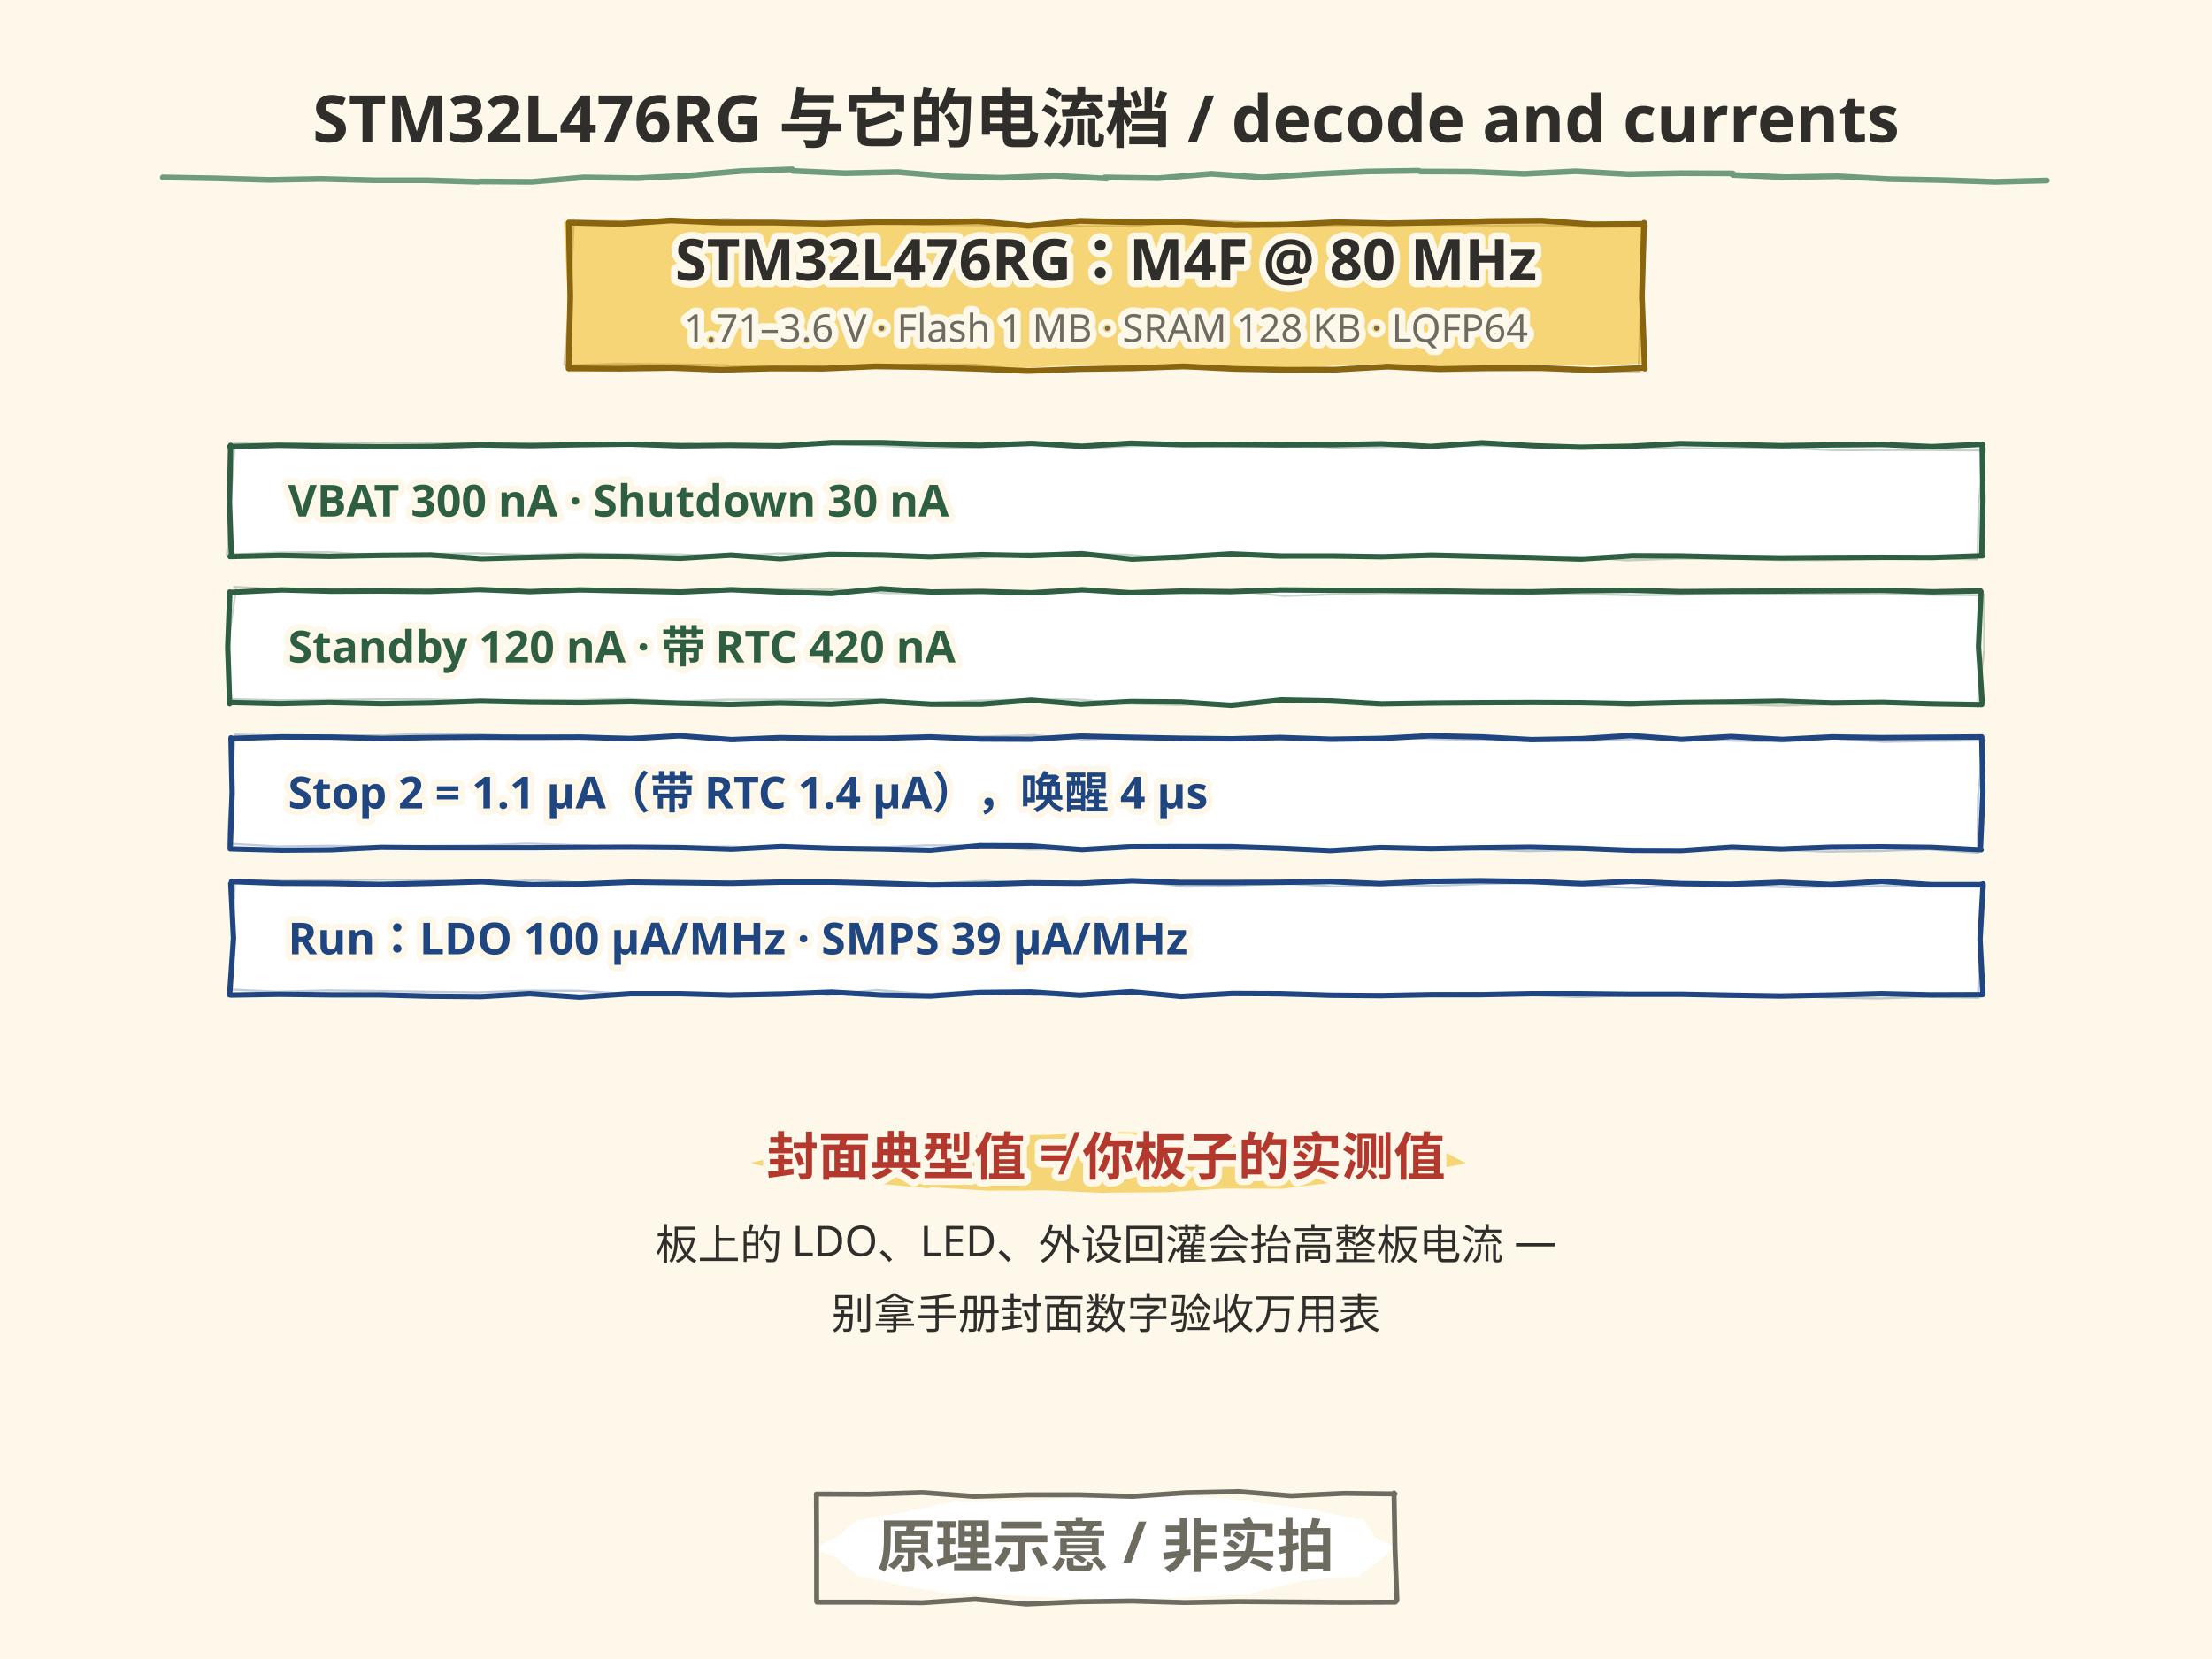
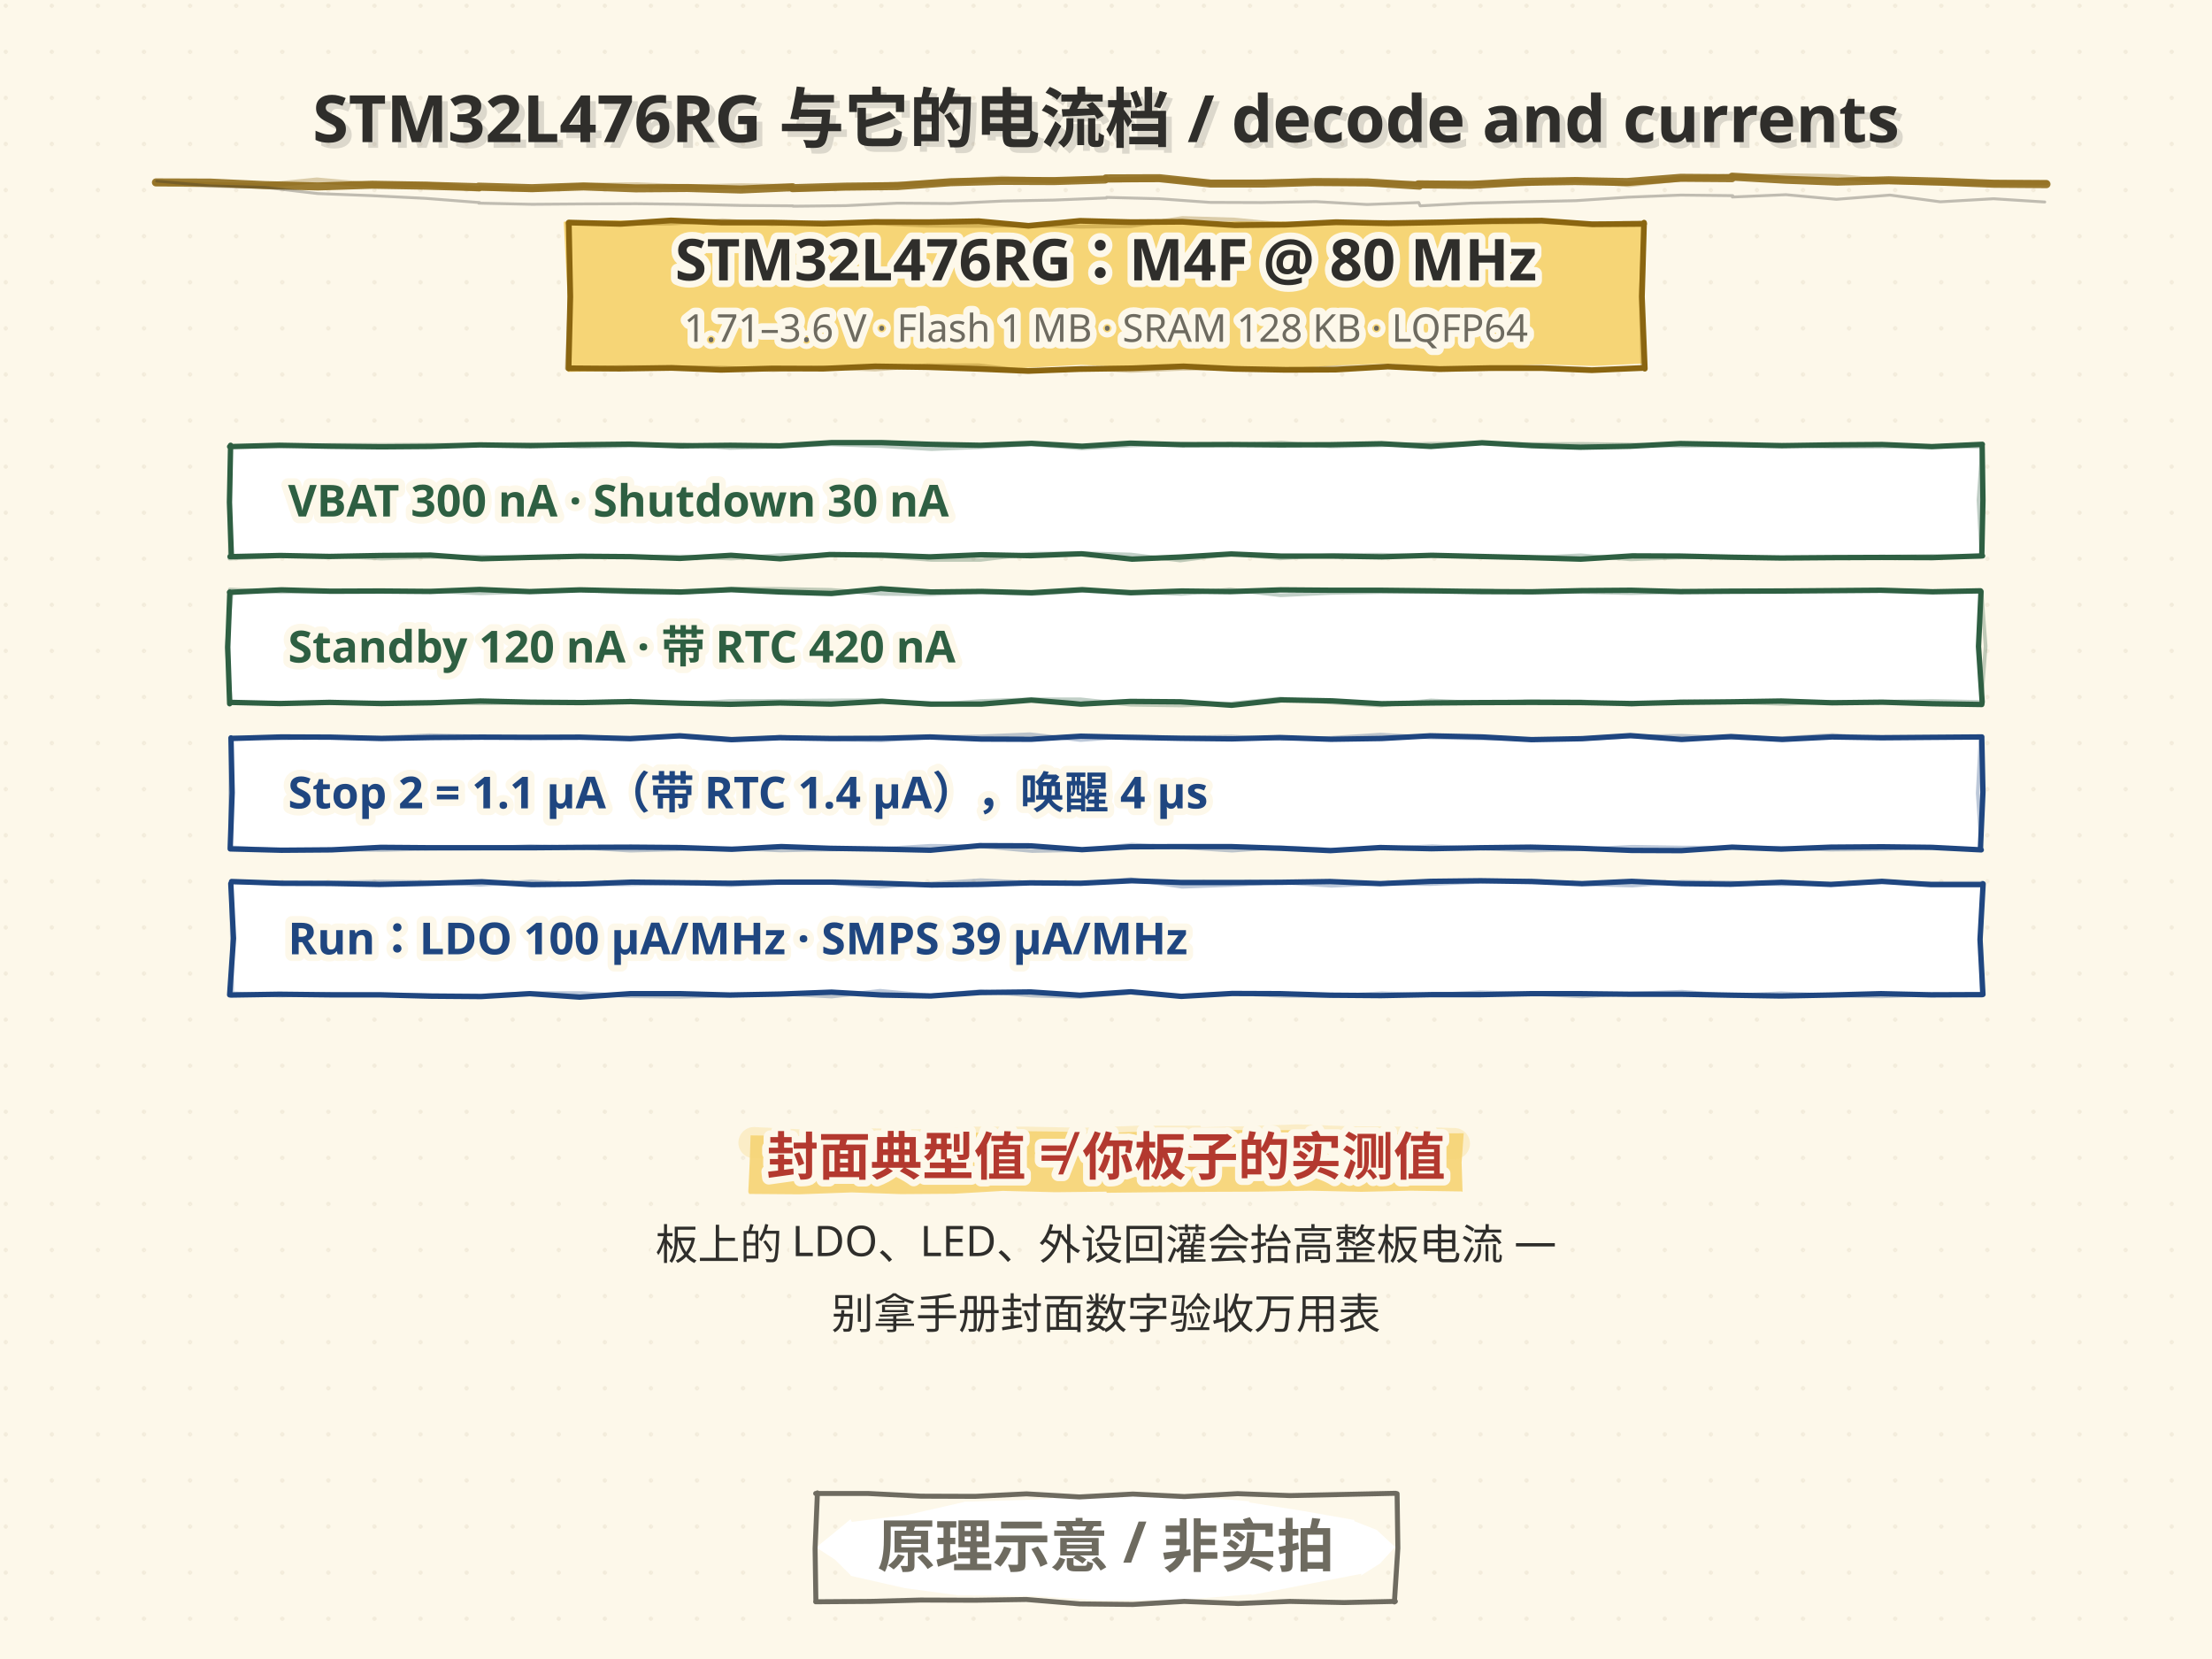
<svg xmlns="http://www.w3.org/2000/svg" width="1152" height="864" viewBox="0 0 1152 864">
  <style>text{dominant-baseline:alphabetic} .t-halo{paint-order:stroke;stroke:#FDF8EA;stroke-width:7px; stroke-linejoin:round}</style>
+   <defs>
+     <pattern id="dotgrid" width="24" height="24" patternUnits="userSpaceOnUse">
+       <circle cx="3" cy="3" r="1.1" fill="#DED4BE" />
+     </pattern>
+   </defs>
  <rect width="1152" height="864" fill="#FDF8EA" />
+   <rect width="1152" height="864" fill="url(#dotgrid)" opacity="0.36" />
  <path d="M294.2 115.4 L320.4 114.7 L348.1 115.4 L374.2 115.3 L401.4 115.4 L428.2 116.0 L454.7 115.9 L481.8 115.4 L508.8 116.5 L534.9 116.4 L561.6 115.4 L588.9 115.1 L616.0 116.5 L642.3 115.3 L669.0 115.4 L696.0 116.0 L723.4 115.7 L749.6 115.1 L776.7 115.3 L802.8 116.3 L830.6 116.2 L856.7 116.0 L857.4 116.9 L856.4 153.4 L856.6 190.3 L856.5 189.3 L830.1 190.6 L803.1 189.8 L776.5 191.0 L749.4 191.0 L722.9 189.4 L696.7 190.3 L670.2 192.2 L643.0 191.4 L616.3 191.6 L589.2 191.3 L563.0 190.0 L535.8 191.5 L509.2 192.9 L483.1 192.1 L455.7 191.8 L429.5 192.1 L402.5 191.6 L375.8 191.9 L349.1 192.5 L322.5 193.1 L295.7 193.7 L295.8 193.2 L295.6 153.9 L293.6 115.6" fill="#F6D576" />
  <path d="M296.2 115.9 L323.2 116.6 L349.4 114.8 L375.6 115.9 L402.6 115.9 L428.8 116.5 L455.6 115.6 L482.8 115.7 L509.7 115.2 L535.6 117.6 L562.5 115.0 L589.3 115.7 L615.7 115.5 L643.2 117.3 L669.6 117.0 L695.8 115.7 L723.2 116.3 L749.9 115.8 L776.4 115.1 L802.9 114.9 L829.2 116.8 L856.3 116.6 L856.2 116.0 L855.1 154.5 L856.6 192.0 L856.1 191.6 L829.0 192.8 L803.2 191.7 L775.6 191.7 L749.8 192.2 L722.8 190.9 L695.6 192.5 L669.4 192.6 L642.8 192.1 L616.4 190.8 L589.5 191.8 L562.1 192.2 L535.4 193.2 L509.6 192.1 L483.1 191.2 L455.8 190.8 L428.8 192.0 L402.2 191.9 L375.5 192.6 L349.8 191.6 L322.7 192.0 L296.5 191.8 L296.1 191.9 L297.0 154.5 L296.2 116.0" fill="none" stroke="#8A6510" stroke-width="3.0" stroke-linecap="round" stroke-linejoin="round" opacity="1.0" />
-   <path d="M297.7 114.8 L324.6 115.2 L351.2 115.3 L378.3 114.0 L404.3 115.8 L431.4 115.1 L457.8 115.8 L485.0 117.0 L511.6 117.3 L538.0 117.1 L564.6 117.8 L590.8 117.8 L617.6 114.6 L644.6 115.4 L671.4 117.5 L697.3 117.3 L724.1 116.9 L750.6 117.0 L777.1 117.4 L804.6 117.3 L830.3 118.3 L857.8 117.8 L857.7 117.5 L854.6 155.7 L853.4 193.5 L854.0 193.5 L827.0 193.5 L800.3 192.7 L774.5 193.0 L747.0 193.3 L720.2 191.8 L694.3 192.0 L667.6 193.1 L641.4 191.9 L613.9 191.9 L587.2 192.5 L561.5 191.4 L534.4 192.8 L508.1 189.9 L481.4 189.6 L454.1 191.2 L427.6 190.4 L401.2 191.2 L374.5 190.1 L347.6 189.7 L321.7 189.4 L295.0 190.3 L293.8 189.9 L297.1 151.8 L298.9 114.2" fill="none" stroke="#8A6510" stroke-width="1.1" stroke-linecap="round" stroke-linejoin="round" opacity="0.28" />
+   <path d="M295.5 116.2 L322.5 116.5 L349.1 116.4 L376.3 114.8 L402.2 116.7 L429.4 115.7 L455.8 116.2 L483.1 117.5 L509.7 117.6 L536.1 117.3 L562.8 118.0 L589.0 117.7 L615.8 113.6 L642.9 114.4 L669.7 117.0 L695.7 116.3 L722.5 115.6 L749.0 115.5 L775.6 115.9 L803.1 115.6 L828.9 116.5 L856.4 115.8 L856.3 115.5 L854.5 154.0 L855.4 192.1 L856.0 192.1 L829.0 192.2 L802.3 191.5 L776.4 192.1 L748.9 192.7 L722.1 191.0 L696.2 191.3 L669.4 192.9 L643.1 191.7 L615.6 192.0 L588.9 193.1 L563.2 191.7 L536.1 193.5 L509.7 190.3 L482.9 190.3 L455.7 192.4 L429.1 191.4 L402.7 192.7 L376.0 191.5 L349.0 191.3 L323.2 191.2 L296.4 192.3 L295.2 191.9 L297.0 153.4 L296.7 115.6" fill="none" stroke="#8A6510" stroke-width="2.10" stroke-linecap="round" stroke-linejoin="round" opacity="0.30" />
  <text x="576.0" y="146" font-family="'Segoe Print','STKaiti','KaiTi','Microsoft YaHei','PingFang SC',sans-serif" font-size="30" font-weight="bold" text-anchor="middle" fill="#2F2E2B" class="t-halo">STM32L476RG：M4F @ 80 MHz</text>
  <text x="576.0" y="178" font-family="'Segoe Print','STKaiti','KaiTi','Microsoft YaHei','PingFang SC',sans-serif" font-size="20" text-anchor="middle" fill="#6E6B60" class="t-halo">1.71–3.6 V · Flash 1 MB · SRAM 128 KB · LQFP64</text>
  <path d="M119.6 232.6 L145.5 231.9 L172.3 232.4 L198.4 232.7 L224.5 232.5 L249.9 231.7 L276.3 232.1 L302.1 231.6 L328.1 231.3 L354.4 232.2 L380.3 231.9 L406.2 232.2 L433.2 230.5 L458.9 230.5 L484.6 231.4 L510.5 231.9 L537.2 230.9 L563.5 232.4 L588.7 230.8 L615.7 231.6 L641.0 231.5 L666.6 231.7 L693.1 231.6 L719.5 231.1 L745.2 232.5 L771.8 230.6 L798.0 232.1 L823.1 232.9 L849.1 232.4 L875.1 231.0 L901.7 231.5 L927.9 232.1 L953.9 231.7 L980.3 231.5 L1006.1 232.6 L1032.4 231.4 L1032.3 231.9 L1032.7 260.5 L1032.1 289.4 L1032.5 289.5 L1006.4 290.4 L980.1 290.3 L954.1 290.4 L927.6 290.6 L901.8 290.2 L875.2 289.6 L850.1 289.5 L823.3 291.2 L796.9 290.4 L770.9 289.8 L745.7 289.2 L719.7 290.0 L693.5 289.6 L666.9 289.6 L641.2 288.5 L614.9 290.1 L589.6 291.2 L563.3 288.4 L536.8 289.4 L511.3 288.9 L484.3 290.0 L459.2 289.1 L432.1 288.8 L406.3 291.0 L380.7 289.2 L354.1 290.8 L328.5 289.9 L302.3 289.7 L275.8 290.3 L250.8 291.0 L224.3 289.1 L198.2 289.3 L171.6 289.8 L146.0 289.3 L119.8 289.9 L120.5 289.4 L119.5 261.6 L120.1 231.9" fill="#FFFFFF" stroke="#2E5F42" stroke-width="2.8" stroke-linecap="round" stroke-linejoin="round" opacity="1.0" />
-   <path d="M121.7 231.0 L148.3 231.1 L174.1 230.5 L200.1 230.6 L225.8 230.6 L252.9 230.9 L277.9 230.7 L304.7 231.9 L330.6 231.5 L356.4 230.8 L382.1 232.7 L409.0 232.2 L434.3 231.3 L460.7 232.2 L487.0 233.6 L512.3 232.8 L538.6 231.6 L565.2 233.4 L590.3 232.3 L617.5 231.9 L642.9 232.5 L669.0 231.5 L694.9 233.1 L721.0 232.8 L746.7 232.3 L773.5 232.1 L798.8 232.6 L825.7 232.6 L850.6 233.0 L876.7 233.5 L903.5 233.5 L929.7 233.3 L955.9 234.5 L981.5 234.4 L1006.9 234.4 L1033.0 234.6 L1033.8 233.5 L1030.5 262.1 L1029.9 290.9 L1029.5 291.4 L1004.3 290.8 L978.2 291.2 L951.7 291.8 L925.4 291.7 L899.3 291.0 L874.2 291.0 L847.5 291.9 L821.4 289.9 L795.6 290.8 L770.1 290.4 L743.7 290.1 L717.7 289.4 L691.8 289.2 L664.9 290.6 L639.6 288.6 L613.0 291.4 L587.2 288.9 L561.0 288.2 L535.4 288.2 L508.9 290.8 L483.5 290.6 L456.7 288.9 L431.1 288.6 L405.2 288.3 L379.3 289.7 L353.5 288.8 L327.2 288.7 L300.8 288.2 L274.4 289.1 L249.2 288.2 L222.8 288.5 L197.3 289.2 L170.9 287.6 L144.2 287.8 L118.1 288.9 L118.3 287.8 L120.3 258.8 L122.3 230.9" fill="none" stroke="#2E5F42" stroke-width="1.1" stroke-linecap="round" stroke-linejoin="round" opacity="0.28" />
+   <path d="M119.5 232.4 L146.1 232.5 L172.0 231.7 L198.0 231.7 L223.7 231.6 L250.8 231.8 L275.8 231.4 L302.6 232.7 L328.6 232.2 L354.4 231.3 L380.1 233.3 L407.0 232.6 L432.3 231.4 L458.8 232.3 L485.2 233.9 L510.5 232.9 L536.8 231.4 L563.4 233.5 L588.5 232.0 L615.7 231.2 L641.1 231.8 L667.3 230.5 L693.2 232.5 L719.3 231.9 L745.0 231.1 L771.9 230.8 L797.2 231.3 L824.1 231.2 L849.1 231.5 L875.2 232.2 L901.9 232.0 L928.2 231.7 L954.4 232.8 L980.0 232.6 L1005.5 232.5 L1031.6 232.6 L1032.4 231.5 L1030.4 260.5 L1031.9 289.5 L1031.5 290.0 L1006.3 289.5 L980.1 289.9 L953.6 290.7 L927.3 290.7 L901.2 290.1 L876.1 290.3 L849.3 291.3 L823.3 289.2 L797.4 290.4 L771.9 289.8 L745.5 289.6 L719.5 288.9 L693.6 289.0 L666.7 290.8 L641.3 288.4 L614.7 291.9 L588.9 288.8 L562.7 288.1 L537.0 288.4 L510.5 291.6 L485.2 291.6 L458.4 289.6 L432.7 289.1 L406.8 289.1 L380.9 290.9 L355.1 289.8 L328.7 289.9 L302.3 289.4 L275.9 290.5 L250.7 289.8 L224.3 290.1 L198.7 290.9 L172.3 289.4 L145.7 289.7 L119.5 290.9 L119.7 289.8 L119.7 260.5 L120.1 232.3" fill="none" stroke="#2E5F42" stroke-width="1.96" stroke-linecap="round" stroke-linejoin="round" opacity="0.30" />
  <text x="150" y="269" font-family="'Segoe Print','STKaiti','KaiTi','Microsoft YaHei','PingFang SC',sans-serif" font-size="23" font-weight="bold" fill="#2E5F42" class="t-halo">VBAT 300 nA · Shutdown 30 nA</text>
  <path d="M119.5 308.5 L146.6 307.2 L172.2 307.9 L198.5 307.8 L224.0 308.0 L249.7 307.0 L275.8 308.1 L302.1 307.2 L328.8 307.8 L354.6 308.3 L380.9 307.1 L406.2 308.3 L433.0 309.1 L458.8 306.6 L484.9 308.3 L511.2 308.0 L537.2 308.7 L563.6 307.1 L588.9 308.7 L615.4 307.8 L640.8 308.1 L667.1 307.2 L693.5 307.4 L718.8 307.4 L745.9 307.7 L771.8 308.1 L797.9 308.2 L823.5 307.6 L849.6 307.4 L875.1 308.1 L901.3 307.9 L928.3 307.8 L953.8 307.6 L979.5 307.4 L1006.5 308.2 L1031.4 307.7 L1031.7 308.1 L1030.4 336.7 L1032.3 365.5 L1032.1 366.9 L1006.5 366.5 L980.3 365.7 L954.2 366.0 L927.7 365.1 L902.3 365.5 L875.1 365.8 L849.8 366.4 L823.6 365.9 L797.8 365.8 L771.0 365.9 L745.7 366.1 L719.6 366.5 L693.8 365.0 L667.2 364.5 L641.4 367.3 L614.9 365.5 L588.8 365.3 L562.9 366.7 L537.1 364.6 L511.0 366.7 L485.1 366.7 L459.3 365.2 L432.7 366.7 L406.2 366.1 L380.3 366.8 L354.3 366.2 L328.5 365.4 L302.8 365.9 L276.4 365.7 L250.2 365.1 L224.6 366.0 L198.7 366.4 L171.6 365.8 L145.8 366.4 L120.3 365.8 L119.6 366.5 L118.6 337.0 L119.7 308.3" fill="#FFFFFF" stroke="#2E5F42" stroke-width="2.8" stroke-linecap="round" stroke-linejoin="round" opacity="1.0" />
-   <path d="M121.9 305.6 L148.3 307.0 L173.9 306.9 L200.8 306.8 L226.8 306.9 L252.2 307.9 L278.4 307.4 L304.7 306.7 L330.3 308.0 L356.2 308.3 L382.7 306.4 L408.5 306.5 L434.6 307.0 L461.2 308.9 L486.5 309.1 L512.7 308.3 L539.2 309.2 L564.5 308.1 L591.1 308.4 L617.0 309.3 L642.4 307.6 L668.7 310.4 L694.7 309.5 L721.1 308.9 L747.3 309.1 L772.5 308.6 L798.7 309.5 L825.2 309.4 L851.1 310.0 L877.4 309.7 L903.6 309.0 L929.5 309.6 L954.8 309.2 L981.8 309.0 L1006.9 309.8 L1032.8 310.0 L1033.3 309.5 L1033.4 338.2 L1029.8 368.0 L1029.8 367.0 L1004.1 366.3 L977.5 366.7 L951.3 366.8 L926.4 367.5 L900.1 366.6 L873.5 366.0 L847.9 367.7 L821.2 365.9 L795.5 365.9 L770.0 366.4 L743.5 365.4 L717.1 367.4 L691.9 366.0 L664.9 364.2 L639.0 366.4 L613.7 367.1 L587.1 366.4 L560.9 364.2 L535.0 364.2 L508.6 364.8 L482.8 366.2 L457.3 364.1 L431.0 364.2 L404.6 364.3 L378.5 364.3 L352.9 365.2 L326.4 363.9 L300.3 364.5 L275.2 364.5 L248.3 364.8 L223.2 364.1 L196.3 364.1 L171.0 364.4 L144.7 364.6 L118.6 364.0 L118.8 363.5 L118.7 335.5 L122.9 307.0" fill="none" stroke="#2E5F42" stroke-width="1.1" stroke-linecap="round" stroke-linejoin="round" opacity="0.28" />
+   <path d="M119.7 307.0 L146.1 308.3 L171.7 308.1 L198.7 307.9 L224.7 307.8 L250.1 309.0 L276.3 308.2 L302.7 307.3 L328.3 308.7 L354.2 308.9 L380.7 306.6 L406.6 306.7 L432.7 307.2 L459.3 309.3 L484.6 309.5 L510.9 308.3 L537.4 309.4 L562.7 307.8 L589.3 308.2 L615.3 309.3 L640.6 307.0 L667.0 310.0 L693.0 308.8 L719.5 308.3 L745.6 308.3 L770.8 307.4 L797.1 308.5 L823.6 308.3 L849.5 308.9 L875.9 308.3 L902.1 307.5 L928.0 307.9 L953.4 307.5 L980.3 307.1 L1005.5 307.9 L1031.4 308.0 L1031.9 307.5 L1034.1 336.5 L1031.8 366.6 L1031.8 365.6 L1006.1 365.0 L979.5 365.5 L953.3 365.7 L928.3 366.6 L902.0 365.6 L875.4 365.1 L849.8 367.1 L823.0 365.2 L797.3 365.1 L771.8 366.1 L745.3 364.8 L718.9 367.4 L693.7 365.9 L666.7 363.8 L640.7 366.4 L615.4 367.4 L588.8 367.0 L562.6 364.2 L536.6 364.2 L510.3 365.1 L484.4 367.2 L458.9 364.7 L432.6 364.8 L406.2 365.0 L380.0 365.1 L354.5 366.5 L327.9 364.9 L301.9 365.9 L276.7 365.9 L249.8 366.3 L224.7 365.7 L197.7 365.8 L172.5 366.2 L146.1 366.5 L120.0 366.0 L120.2 365.5 L118.0 337.3 L120.7 308.3" fill="none" stroke="#2E5F42" stroke-width="1.96" stroke-linecap="round" stroke-linejoin="round" opacity="0.30" />
  <text x="150" y="345" font-family="'Segoe Print','STKaiti','KaiTi','Microsoft YaHei','PingFang SC',sans-serif" font-size="23" font-weight="bold" fill="#2E5F42" class="t-halo">Standby 120 nA · 带 RTC 420 nA</text>
  <path d="M120.3 384.6 L146.4 383.8 L172.2 383.9 L198.7 384.6 L224.7 384.1 L250.6 383.9 L276.4 384.0 L302.1 383.9 L328.2 384.7 L354.0 383.2 L381.0 385.2 L406.1 384.2 L432.6 384.6 L459.3 384.5 L484.4 383.8 L511.0 384.9 L537.1 385.0 L562.9 383.4 L588.6 384.0 L614.9 384.5 L641.5 384.8 L666.6 384.1 L693.1 385.0 L719.5 384.6 L744.9 383.2 L772.0 383.8 L797.6 385.2 L823.9 384.7 L849.1 383.1 L875.8 385.1 L901.5 383.6 L928.2 385.1 L954.1 383.8 L979.9 384.2 L1005.5 384.0 L1032.1 383.8 L1032.1 384.3 L1032.7 412.5 L1031.4 442.0 L1031.8 442.6 L1006.1 441.3 L980.1 441.0 L953.4 441.2 L927.7 442.2 L902.1 441.2 L875.7 443.0 L849.8 442.9 L823.0 441.8 L797.1 441.2 L770.9 441.5 L745.5 442.0 L718.8 441.4 L692.9 443.0 L667.4 441.8 L640.9 440.9 L615.0 440.9 L588.8 441.0 L563.5 442.5 L536.7 440.5 L510.3 440.4 L484.6 442.8 L459.2 442.2 L432.4 441.8 L406.9 440.9 L381.1 442.3 L354.4 441.4 L328.7 441.2 L302.0 441.3 L276.4 441.5 L250.0 441.5 L224.2 441.5 L198.4 441.3 L172.6 442.6 L146.6 442.8 L119.9 442.1 L119.9 441.4 L120.9 412.8 L120.3 384.3" fill="#FFFFFF" stroke="#1F4680" stroke-width="2.8" stroke-linecap="round" stroke-linejoin="round" opacity="1.0" />
-   <path d="M122.5 382.6 L148.0 383.3 L173.8 383.0 L200.6 383.0 L225.8 382.0 L252.5 382.6 L278.5 383.6 L304.6 383.6 L330.9 383.6 L356.9 383.2 L383.1 384.9 L408.0 383.5 L434.7 384.6 L460.7 385.2 L486.4 383.9 L513.1 383.6 L538.2 382.9 L564.6 385.2 L591.0 384.0 L616.4 384.4 L643.1 384.2 L669.4 385.4 L694.6 385.0 L720.6 383.7 L746.9 384.9 L773.2 385.5 L798.8 385.9 L825.5 386.0 L851.5 384.9 L877.4 384.7 L902.9 385.8 L928.8 386.2 L955.8 384.6 L981.1 386.4 L1007.2 385.9 L1033.8 385.6 L1032.9 386.2 L1030.2 414.8 L1029.9 443.4 L1030.3 444.2 L1003.9 442.4 L978.4 443.3 L951.6 443.6 L925.8 442.6 L900.3 442.5 L873.9 442.3 L848.3 441.8 L821.2 442.8 L795.4 443.4 L769.7 442.4 L744.1 441.3 L718.0 442.2 L691.7 442.5 L665.0 441.6 L639.9 442.6 L613.5 441.3 L587.7 440.1 L561.6 442.2 L535.8 442.5 L509.7 440.4 L482.9 440.2 L457.0 441.3 L430.5 441.5 L404.9 441.9 L379.4 440.8 L353.5 441.0 L326.7 441.6 L300.3 440.1 L274.5 439.3 L248.6 440.3 L223.0 440.5 L197.2 440.9 L170.7 440.4 L144.5 440.8 L118.9 439.3 L118.4 439.6 L120.4 411.2 L122.4 382.6" fill="none" stroke="#1F4680" stroke-width="1.1" stroke-linecap="round" stroke-linejoin="round" opacity="0.28" />
+   <path d="M120.3 384.0 L145.8 384.6 L171.7 384.1 L198.5 384.1 L223.7 382.9 L250.4 383.5 L276.4 384.4 L302.5 384.4 L328.9 384.1 L354.9 383.8 L381.2 385.6 L406.1 383.7 L432.7 385.0 L458.9 385.6 L484.5 384.0 L511.2 383.5 L536.4 382.4 L562.8 385.4 L589.2 383.5 L614.6 384.1 L641.3 383.6 L667.7 384.9 L692.9 384.3 L718.9 382.6 L745.3 384.1 L771.6 384.6 L797.2 384.9 L824.0 384.9 L850.0 383.6 L875.9 383.2 L901.4 384.4 L927.3 384.5 L954.3 382.8 L979.7 384.6 L1005.8 384.1 L1032.4 383.6 L1031.5 384.3 L1030.0 413.1 L1031.9 442.0 L1032.3 442.8 L1005.9 441.1 L980.4 442.2 L953.6 442.5 L927.8 441.6 L902.2 441.5 L875.8 441.4 L850.1 441.0 L823.0 442.3 L797.2 443.0 L771.5 441.9 L745.9 440.7 L719.8 441.9 L693.5 442.4 L666.8 441.3 L641.7 443.0 L615.3 441.3 L589.4 439.9 L563.3 442.7 L537.5 443.2 L511.3 440.8 L484.5 440.5 L458.6 442.1 L432.1 442.4 L406.5 442.9 L381.0 441.8 L355.1 442.3 L328.2 443.0 L301.9 441.4 L276.0 440.6 L250.1 441.9 L224.4 442.0 L198.6 442.7 L172.1 442.3 L145.9 442.7 L120.3 441.3 L119.8 441.6 L119.9 412.9 L120.2 384.0" fill="none" stroke="#1F4680" stroke-width="1.96" stroke-linecap="round" stroke-linejoin="round" opacity="0.30" />
  <text x="150" y="421" font-family="'Segoe Print','STKaiti','KaiTi','Microsoft YaHei','PingFang SC',sans-serif" font-size="23" font-weight="bold" fill="#1F4680" class="t-halo">Stop 2 = 1.1 µA（带 RTC 1.4 µA），唤醒 4 µs</text>
  <path d="M120.6 459.1 L146.6 460.0 L171.7 460.1 L197.7 460.6 L224.5 460.0 L250.9 459.2 L276.8 460.7 L302.8 460.4 L329.0 459.4 L354.5 459.7 L380.9 460.0 L406.1 459.4 L433.2 459.4 L458.9 460.0 L485.1 460.9 L510.7 460.6 L536.5 459.8 L562.7 460.0 L589.4 458.7 L615.3 459.6 L641.6 459.6 L666.8 459.5 L692.7 459.1 L718.8 460.2 L745.1 459.0 L771.1 458.7 L797.7 459.1 L823.9 460.2 L849.8 459.0 L876.0 460.2 L901.3 460.5 L927.8 459.5 L953.5 460.6 L980.1 459.0 L1005.7 460.7 L1031.5 460.7 L1032.8 460.3 L1031.2 489.3 L1032.7 517.9 L1032.3 518.0 L1005.6 518.1 L979.6 517.5 L953.7 518.2 L927.4 518.7 L902.1 518.3 L875.9 517.8 L849.0 517.8 L823.2 517.5 L797.1 517.5 L771.2 518.0 L745.4 518.0 L719.2 518.5 L693.0 518.3 L666.9 517.5 L641.7 517.4 L615.2 518.9 L588.9 516.5 L562.4 518.3 L536.8 516.6 L510.5 516.9 L484.7 518.7 L459.1 518.2 L433.1 516.7 L406.6 517.7 L380.1 518.2 L354.5 517.5 L328.3 517.5 L301.9 519.3 L275.9 517.5 L250.6 519.0 L224.4 518.8 L197.7 518.1 L172.4 518.1 L145.5 517.8 L120.3 518.2 L119.6 518.1 L121.6 488.7 L120.2 460.2" fill="#FFFFFF" stroke="#1F4680" stroke-width="2.8" stroke-linecap="round" stroke-linejoin="round" opacity="1.0" />
-   <path d="M122.2 458.2 L148.7 458.7 L173.8 458.5 L200.5 458.1 L226.1 458.5 L252.1 459.8 L278.7 458.3 L304.4 459.8 L330.0 459.8 L356.1 459.4 L382.3 460.4 L408.3 459.3 L434.2 459.5 L460.1 461.3 L487.0 460.0 L512.6 458.8 L538.6 460.0 L564.6 460.6 L590.6 458.6 L617.3 461.8 L642.9 461.2 L668.6 460.1 L695.2 461.7 L720.4 460.8 L746.5 461.3 L772.8 460.3 L799.0 459.8 L825.3 461.5 L851.7 462.4 L877.5 460.7 L903.2 461.2 L929.2 462.0 L955.7 461.9 L981.9 461.4 L1007.8 461.8 L1033.6 461.8 L1033.8 461.5 L1031.3 490.1 L1030.1 519.1 L1030.4 519.6 L1003.5 519.2 L978.0 520.0 L951.8 519.5 L925.7 518.4 L899.3 519.3 L874.1 517.5 L847.3 518.4 L821.9 519.3 L795.7 518.1 L769.1 517.4 L743.3 518.4 L718.0 517.8 L691.2 518.8 L665.3 518.5 L638.8 517.5 L613.0 518.3 L587.0 516.9 L560.9 518.7 L535.7 518.0 L508.7 516.0 L482.9 517.7 L456.6 515.6 L431.5 518.1 L405.4 516.7 L378.8 517.5 L352.5 517.8 L326.8 517.5 L301.5 516.0 L274.7 515.9 L249.1 516.8 L222.9 516.5 L196.2 516.1 L170.4 515.8 L144.5 516.5 L119.1 515.3 L119.5 515.9 L121.0 487.5 L122.4 459.0" fill="none" stroke="#1F4680" stroke-width="1.1" stroke-linecap="round" stroke-linejoin="round" opacity="0.28" />
+   <path d="M120.0 459.6 L146.5 460.0 L171.6 459.6 L198.3 459.1 L224.0 459.4 L250.0 460.8 L276.6 459.0 L302.4 460.6 L327.9 460.5 L354.1 459.9 L380.4 461.0 L406.4 459.6 L432.3 459.8 L458.2 461.8 L485.2 460.1 L510.8 458.4 L536.8 459.7 L562.8 460.3 L588.8 457.9 L615.6 461.8 L641.1 460.9 L666.9 459.5 L693.5 461.3 L718.8 460.1 L744.9 460.4 L771.1 459.2 L797.4 458.5 L823.7 460.4 L850.1 461.2 L875.9 459.2 L901.6 459.6 L927.7 460.5 L954.2 460.3 L980.5 459.5 L1006.4 459.9 L1032.2 459.8 L1032.4 459.5 L1031.6 488.4 L1032.1 517.7 L1032.4 518.2 L1005.4 517.9 L980.0 518.9 L953.8 518.4 L927.6 517.3 L901.3 518.5 L876.0 516.5 L849.1 517.5 L823.8 518.9 L797.5 517.6 L770.9 516.8 L745.1 518.1 L719.8 517.3 L693.0 518.7 L667.0 518.6 L640.6 517.3 L614.7 518.8 L588.7 517.0 L562.6 519.2 L537.4 518.5 L510.3 516.2 L484.6 518.5 L458.3 516.0 L433.1 519.0 L407.0 517.5 L380.4 518.5 L354.1 519.1 L328.4 518.8 L303.0 517.2 L276.2 517.2 L250.5 518.4 L224.4 518.2 L197.7 517.8 L171.9 517.6 L145.9 518.5 L120.5 517.3 L120.9 517.9 L120.8 489.2 L120.2 460.3" fill="none" stroke="#1F4680" stroke-width="1.96" stroke-linecap="round" stroke-linejoin="round" opacity="0.30" />
  <text x="150" y="497" font-family="'Segoe Print','STKaiti','KaiTi','Microsoft YaHei','PingFang SC',sans-serif" font-size="23" font-weight="bold" fill="#1F4680" class="t-halo">Run：LDO 100 µA/MHz · SMPS 39 µA/MHz</text>
-   <path d="M763.4 605.8 L749.0 608.7 L735.9 612.5 L736.2 613.2 L701.9 614.9 L667.3 619.1 L667.4 619.0 L637.0 619.0 L607.2 620.9 L575.6 621.1 L575.4 621.3 L545.3 619.9 L514.9 620.1 L484.1 618.3 L484.4 618.9 L450.1 615.8 L417.4 613.2 L416.9 613.0 L403.4 608.8 L391.4 605.8 L391.4 605.5 L402.3 602.9 L414.1 597.9 L413.9 597.4 L449.5 595.5 L485.0 593.1 L484.7 591.6 L514.6 591.4 L546.1 591.0 L575.5 589.6 L576.5 589.4 L606.3 589.9 L637.6 590.8 L667.9 591.4 L668.5 591.5 L704.4 593.8 L739.9 598.0 L739.2 597.6 L752.3 599.9 L763.4 605.8" fill="#F6D576" />
+   <path d="M390.8 591.3 L416.7 591.6 L443.5 590.7 L469.5 591.7 L496.1 590.7 L522.8 589.0 L549.4 589.3 L575.5 589.9 L575.7 590.0 L602.4 589.1 L629.7 588.4 L655.3 588.6 L681.7 588.6 L708.8 590.0 L735.6 590.3 L762.0 590.2 L762.3 590.2 L761.2 605.4 L761.7 620.8 L761.3 620.5 L734.4 620.1 L709.0 620.7 L682.5 620.1 L655.2 620.6 L629.4 620.7 L602.8 620.9 L576.3 621.2 L576.3 620.6 L549.5 620.9 L522.3 620.2 L496.8 621.7 L469.2 621.9 L443.6 621.0 L416.2 622.0 L390.2 621.8 L389.7 620.8 L390.4 606.2 L390.9 591.3" fill="#F6D576" opacity="0.92" />
+   <path d="M392.7 595.1 L420.7 596.5 L449.8 595.7 L477.6 596.3 L506.4 594.9 L535.2 594.9 L564.2 595.5 L592.6 594.4 L620.3 594.4 L620.8 595.3 L648.0 594.7 L675.5 593.7 L702.5 594.7 L730.6 594.9 L757.4 595.6" fill="none" stroke="#F6D576" stroke-width="16.3" stroke-linecap="round" opacity="0.30" />
  <text x="576.0" y="612" font-family="'Segoe Print','STKaiti','KaiTi','Microsoft YaHei','PingFang SC',sans-serif" font-size="27" font-weight="bold" text-anchor="middle" fill="#B3392F" class="t-halo">封面典型值 ≠ 你板子的实测值</text>
  <text x="576.0" y="656" font-family="'Segoe Print','STKaiti','KaiTi','Microsoft YaHei','PingFang SC',sans-serif" font-size="22" text-anchor="middle" fill="#2F2E2B" class="t-halo">板上的 LDO、LED、外设回灌会抬高整板电流 —</text>
  <text x="576.0" y="692" font-family="'Segoe Print','STKaiti','KaiTi','Microsoft YaHei','PingFang SC',sans-serif" font-size="22" text-anchor="middle" fill="#2F2E2B" class="t-halo">别拿手册封面数字验收万用表</text>
+   <text x="579.0" y="77" font-family="'Segoe Print','STKaiti','KaiTi','Microsoft YaHei','PingFang SC',sans-serif" font-size="34" font-weight="bold" text-anchor="middle" fill="#2F2E2B" opacity="0.16">STM32L476RG 与它的电流档 / decode and currents</text>
  <text x="576.0" y="74" font-family="'Segoe Print','STKaiti','KaiTi','Microsoft YaHei','PingFang SC',sans-serif" font-size="34" font-weight="bold" text-anchor="middle" fill="#2F2E2B">STM32L476RG 与它的电流档 / decode and currents</text>
-   <path d="M84.8 92.4 L112.7 92.9 L140.1 93.7 L167.3 93.2 L195.1 93.9 L222.6 93.9 L249.3 94.7 L249.9 94.5 L276.9 94.7 L304.1 92.4 L331.8 92.8 L358.1 91.5 L385.7 89.1 L412.6 88.2 L413.0 89.0 L440.0 90.2 L467.4 89.6 L494.6 91.9 L521.4 92.6 L549.4 91.5 L576.4 93.0 L575.4 92.4 L603.3 92.8 L630.8 90.5 L657.4 92.4 L685.2 90.6 L711.9 89.3 L738.8 88.9 L739.7 89.3 L766.2 89.4 L793.7 90.5 L820.7 89.2 L848.1 90.7 L875.2 90.2 L902.5 90.3 L902.4 91.1 L929.9 92.3 L956.9 91.8 L983.9 93.3 L1011.4 93.8 L1038.8 94.7 L1066.0 94.0" fill="none" stroke="#3F7D57" stroke-width="3.0" stroke-linecap="round" stroke-linejoin="round" opacity="0.75" />
-   <path d="M725.8 806.0 L717.0 813.7 L708.0 820.3 L708.7 820.8 L679.2 823.1 L649.9 830.1 L649.8 830.0 L612.7 832.1 L575.7 834.1 L576.5 832.8 L537.7 831.6 L500.8 829.4 L500.0 830.8 L472.6 826.2 L446.1 820.5 L446.3 820.2 L435.5 811.1 L423.2 806.4 L423.6 806.5 L435.8 800.7 L446.0 792.1 L445.6 792.0 L472.9 787.2 L499.3 781.3 L500.0 782.0 L538.5 781.4 L575.7 778.8 L576.3 778.4 L613.7 779.0 L651.7 781.4 L651.8 782.0 L681.0 785.8 L709.4 791.7 L710.0 790.9 L716.0 800.7 L726.8 805.9" fill="#FFFFFF" />
-   <path d="M425.1 778.1 L452.2 778.2 L480.4 777.3 L507.3 779.3 L535.2 778.5 L562.5 778.5 L589.7 779.3 L617.7 777.4 L645.1 776.8 L672.4 779.0 L700.0 777.7 L726.5 778.0 L726.0 777.5 L726.5 806.1 L727.5 833.5 L726.7 834.4 L698.9 834.5 L671.8 834.3 L644.8 834.1 L616.8 834.6 L589.8 833.8 L561.7 834.2 L534.4 835.4 L508.0 832.9 L480.4 834.7 L452.5 834.4 L425.5 834.4 L425.3 834.1 L425.3 805.6 L425.2 778.5" fill="none" stroke="#6E6B60" stroke-width="2.6" stroke-linecap="round" stroke-linejoin="round" opacity="1.0" />
+   <path d="M81.2 95.0 L109.7 95.1 L137.9 96.4 L165.6 97.1 L193.9 96.2 L221.8 96.7 L249.7 97.5 L249.2 97.2 L277.0 98.0 L303.9 97.1 L331.1 98.1 L358.0 97.9 L385.8 98.7 L412.8 97.5 L412.7 98.0 L440.2 97.2 L467.5 96.9 L495.0 94.9 L521.6 94.2 L549.0 94.3 L575.5 93.5 L576.0 92.9 L603.8 92.8 L630.5 95.6 L657.9 95.6 L684.5 94.8 L712.2 95.0 L739.2 96.7 L738.7 96.0 L766.4 96.3 L793.9 94.7 L820.2 94.3 L847.3 94.8 L875.3 92.6 L902.0 92.8 L902.1 92.0 L929.8 93.6 L956.9 94.6 L983.7 93.9 L1010.7 94.6 L1038.4 95.7 L1065.8 95.9" fill="none" stroke="#8A6510" stroke-width="4.2" stroke-linecap="round" stroke-linejoin="round" opacity="0.85" />
+   <path d="M80.9 95.3 L109.4 96.3 L137.1 96.7 L165.0 93.9 L193.3 96.4 L222.1 96.1 L249.5 98.4 L250.3 97.9 L277.4 98.6 L303.6 96.7 L331.8 96.4 L358.8 97.5 L386.1 96.9 L412.4 97.3 L412.7 98.4 L440.3 97.5 L467.3 96.1 L494.0 94.8 L521.7 93.0 L548.5 94.0 L576.0 92.9 L576.5 93.8 L603.1 93.1 L630.4 95.3 L657.7 94.9 L685.2 95.0 L711.4 95.5 L739.4 95.7 L739.2 96.1 L766.0 95.4 L793.7 95.6 L821.3 93.6 L848.4 96.0 L875.0 93.1 L902.6 91.9 L901.8 92.3 L930.0 91.7 L957.1 92.1 L984.1 94.4 L1010.9 95.2 L1037.8 95.3 L1065.8 95.1" fill="none" stroke="#8A6510" stroke-width="2.94" stroke-linecap="round" stroke-linejoin="round" opacity="0.30" />
+   <path d="M81.6 94.3 L109.1 96.8 L138.1 97.6 L165.4 100.8 L193.7 101.9 L221.6 103.3 L249.8 105.5 L249.3 105.8 L277.1 106.4 L303.6 106.2 L331.4 106.1 L358.3 106.4 L386.2 107.0 L413.0 107.2 L413.0 107.4 L440.3 107.1 L467.5 105.8 L494.9 106.0 L522.2 104.7 L548.7 104.2 L576.2 103.1 L576.3 102.8 L603.6 103.5 L630.1 105.4 L657.3 105.5 L685.3 105.0 L712.0 106.5 L738.9 105.5 L739.6 107.2 L765.9 105.8 L794.1 105.1 L820.8 104.5 L847.6 102.7 L875.4 101.6 L902.4 101.9 L902.2 102.6 L930.1 101.4 L956.4 103.8 L984.3 101.6 L1010.5 105.1 L1038.2 103.5 L1064.9 105.2" fill="none" stroke="#2F2E2B" stroke-width="1.5" stroke-linecap="round" stroke-linejoin="round" opacity="0.3" />
+   <path d="M726.3 805.9 L718.8 814.2 L708.7 820.6 L709.1 819.6 L680.1 825.2 L652.1 830.6 L651.5 830.3 L614.2 833.3 L576.0 833.4 L575.6 833.6 L537.5 831.2 L499.8 830.8 L499.6 830.9 L471.3 827.1 L442.7 820.6 L443.2 820.5 L434.8 812.2 L425.1 805.9 L424.7 806.2 L433.9 798.7 L443.0 791.2 L443.6 792.6 L472.4 789.0 L501.8 782.3 L502.1 782.1 L539.1 781.0 L576.0 777.9 L576.0 778.4 L613.9 778.8 L651.0 781.9 L650.2 782.4 L678.6 786.9 L705.3 791.6 L705.3 792.2 L717.0 796.8 L727.1 806.2" fill="#FFFFFF" />
+   <path d="M424.8 777.8 L452.1 777.8 L479.7 779.2 L507.8 779.3 L534.6 778.0 L562.2 779.6 L590.0 778.1 L616.8 779.4 L644.5 777.9 L671.8 778.9 L699.7 778.3 L726.8 777.7 L727.6 777.9 L728.0 806.3 L726.2 834.3 L726.7 834.0 L700.0 834.6 L671.7 834.0 L644.9 835.1 L616.7 834.0 L590.0 835.6 L562.4 835.3 L534.5 833.0 L507.8 833.4 L479.5 833.3 L453.2 834.0 L424.8 834.2 L424.9 833.5 L424.5 806.5 L425.7 777.5" fill="none" stroke="#6E6B60" stroke-width="2.6" stroke-linecap="round" stroke-linejoin="round" opacity="1.0" />
  <text x="576.0" y="816" font-family="'Segoe Print','STKaiti','KaiTi','Microsoft YaHei','PingFang SC',sans-serif" font-size="30" font-weight="bold" text-anchor="middle" fill="#6E6B60">原理示意 / 非实拍</text>
</svg>
